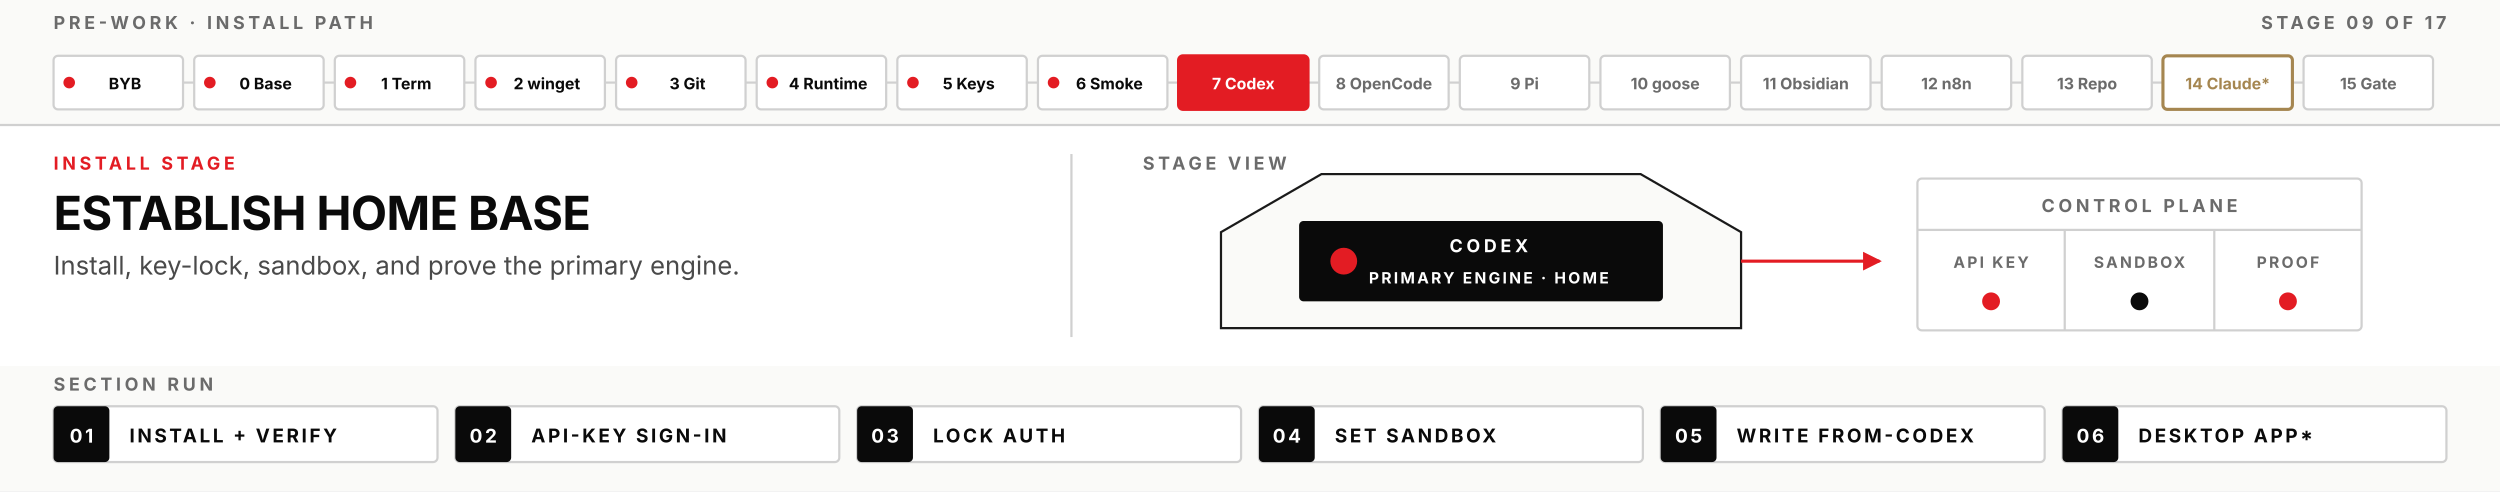
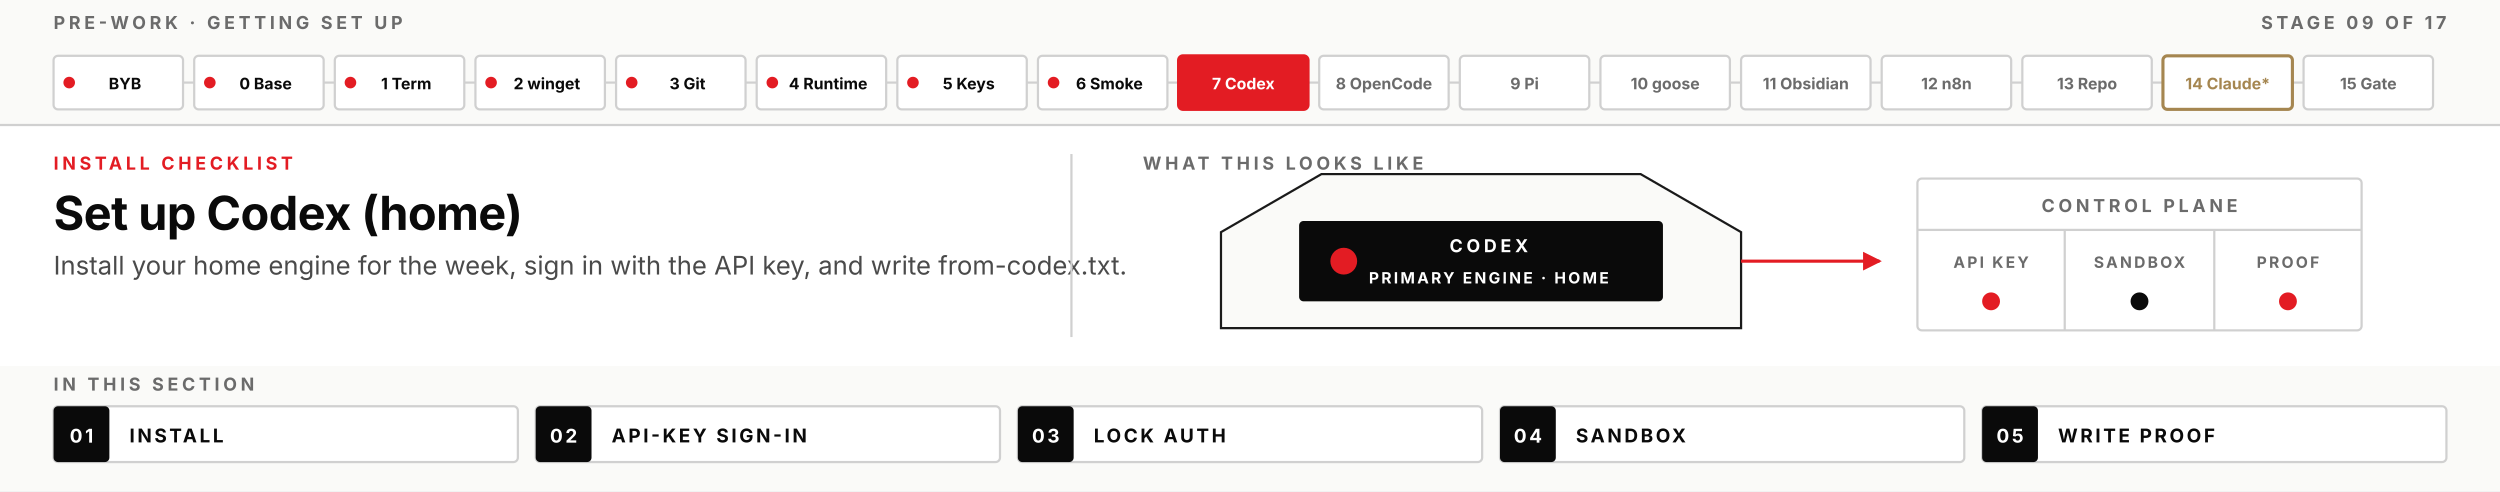
<svg xmlns="http://www.w3.org/2000/svg" viewBox="0 0 1120 220" role="img" aria-labelledby="title-install-pre-work-7-codex-your-home-for-the-week">
  <defs>
    <marker id="arrow" viewBox="0 0 8 8" refX="7" refY="4" markerWidth="6" markerHeight="6" orient="auto-start-reverse">
      <path d="M0 0 8 4 0 8Z" fill="#0A0A0A" />
    </marker>
    <marker id="arrow-red" viewBox="0 0 8 8" refX="7" refY="4" markerWidth="6" markerHeight="6" orient="auto-start-reverse">
      <path d="M0 0 8 4 0 8Z" fill="#E31C23" />
    </marker>
    <style>
      text { font-family: system-ui, "Inter", "Helvetica Neue", Arial, sans-serif; fill: #0A0A0A; }
      .micro { font-size: 8px; font-weight: 650; letter-spacing: 1.65px; }
      .tiny { font-size: 7px; font-weight: 650; letter-spacing: 1px; }
      .railtext { font-size: 7.1px; font-weight: 650; }
      .title { font-size: 21px; font-weight: 680; letter-spacing: -0.25px; }
      .purpose { font-size: 11.5px; font-weight: 430; fill: #4A4A4A; }
      .caption { font-size: 8.5px; font-weight: 650; letter-spacing: 1.15px; }
      .body { font-size: 9.5px; font-weight: 520; }
      .muted { fill: #6B6B6B; }
      .white { fill: #FFFFFF; }
      .red { fill: #E31C23; }
      .gold { fill: #A58650; }
      .line { fill: none; stroke: #0A0A0A; stroke-width: 1.35; vector-effect: non-scaling-stroke; }
      .hair { fill: none; stroke: #D0D0D0; stroke-width: 1; vector-effect: non-scaling-stroke; }
      .redline { fill: none; stroke: #E31C23; stroke-width: 1.4; vector-effect: non-scaling-stroke; }
      .goldline { fill: none; stroke: #A58650; stroke-width: 1.35; vector-effect: non-scaling-stroke; }
      .dash { stroke-dasharray: 5 4; }
    </style>
  </defs>
  <rect width="1120" height="220" fill="#FFFFFF" />
  <rect x="0" y="0" width="1120" height="56" fill="#FAFAF8" />
-   <text x="24" y="13" class="micro muted">PRE-WORK · INSTALL PATH</text>
+   <text x="24" y="13" class="micro muted">PRE-WORK · GETTING SET UP</text>
  <text x="1096" y="13" class="micro muted" text-anchor="end">STAGE 09 OF 17</text>
  <path d="M53 37H1061" class="hair" />
  <rect x="24" y="25" width="58" height="24" rx="2" fill="#FFFFFF" stroke="#D0D0D0" stroke-width="1" />
  <circle cx="31" cy="37" r="2.6" fill="#E31C23" />
  <text x="56" y="40" class="railtext" text-anchor="middle">BYB</text>
  <rect x="87" y="25" width="58" height="24" rx="2" fill="#FFFFFF" stroke="#D0D0D0" stroke-width="1" />
  <circle cx="94" cy="37" r="2.6" fill="#E31C23" />
  <text x="119" y="40" class="railtext" text-anchor="middle">0 Base</text>
  <rect x="150" y="25" width="58" height="24" rx="2" fill="#FFFFFF" stroke="#D0D0D0" stroke-width="1" />
  <circle cx="157" cy="37" r="2.6" fill="#E31C23" />
  <text x="182" y="40" class="railtext" text-anchor="middle">1 Term</text>
  <rect x="213" y="25" width="58" height="24" rx="2" fill="#FFFFFF" stroke="#D0D0D0" stroke-width="1" />
  <circle cx="220" cy="37" r="2.6" fill="#E31C23" />
  <text x="245" y="40" class="railtext" text-anchor="middle">2 winget</text>
  <rect x="276" y="25" width="58" height="24" rx="2" fill="#FFFFFF" stroke="#D0D0D0" stroke-width="1" />
  <circle cx="283" cy="37" r="2.6" fill="#E31C23" />
  <text x="308" y="40" class="railtext" text-anchor="middle">3 Git</text>
  <rect x="339" y="25" width="58" height="24" rx="2" fill="#FFFFFF" stroke="#D0D0D0" stroke-width="1" />
  <circle cx="346" cy="37" r="2.6" fill="#E31C23" />
  <text x="371" y="40" class="railtext" text-anchor="middle">4 Runtime</text>
  <rect x="402" y="25" width="58" height="24" rx="2" fill="#FFFFFF" stroke="#D0D0D0" stroke-width="1" />
  <circle cx="409" cy="37" r="2.6" fill="#E31C23" />
  <text x="434" y="40" class="railtext" text-anchor="middle">5 Keys</text>
  <rect x="465" y="25" width="58" height="24" rx="2" fill="#FFFFFF" stroke="#D0D0D0" stroke-width="1" />
  <circle cx="472" cy="37" r="2.6" fill="#E31C23" />
  <text x="497" y="40" class="railtext" text-anchor="middle">6 Smoke</text>
  <rect x="528" y="25" width="58" height="24" rx="2" fill="#E31C23" stroke="#E31C23" stroke-width="1.4" />
  <text x="557" y="40" class="railtext white" text-anchor="middle">7 Codex</text>
  <rect x="591" y="25" width="58" height="24" rx="2" fill="#FFFFFF" stroke="#D0D0D0" stroke-width="1" />
  <text x="620" y="40" class="railtext muted" text-anchor="middle">8 OpenCode</text>
  <rect x="654" y="25" width="58" height="24" rx="2" fill="#FFFFFF" stroke="#D0D0D0" stroke-width="1" />
  <text x="683" y="40" class="railtext muted" text-anchor="middle">9 Pi</text>
  <rect x="717" y="25" width="58" height="24" rx="2" fill="#FFFFFF" stroke="#D0D0D0" stroke-width="1" />
  <text x="746" y="40" class="railtext muted" text-anchor="middle">10 goose</text>
  <rect x="780" y="25" width="58" height="24" rx="2" fill="#FFFFFF" stroke="#D0D0D0" stroke-width="1" />
  <text x="809" y="40" class="railtext muted" text-anchor="middle">11 Obsidian</text>
  <rect x="843" y="25" width="58" height="24" rx="2" fill="#FFFFFF" stroke="#D0D0D0" stroke-width="1" />
  <text x="872" y="40" class="railtext muted" text-anchor="middle">12 n8n</text>
  <rect x="906" y="25" width="58" height="24" rx="2" fill="#FFFFFF" stroke="#D0D0D0" stroke-width="1" />
  <text x="935" y="40" class="railtext muted" text-anchor="middle">13 Repo</text>
  <rect x="969" y="25" width="58" height="24" rx="2" fill="#FFFFFF" stroke="#A58650" stroke-width="1.4" />
  <text x="998" y="40" class="railtext gold" text-anchor="middle">14 Claude*</text>
  <rect x="1032" y="25" width="58" height="24" rx="2" fill="#FFFFFF" stroke="#D0D0D0" stroke-width="1" />
  <text x="1061" y="40" class="railtext muted" text-anchor="middle">15 Gate</text>
  <path d="M0 56H1120" class="hair" />
-   <text x="24" y="76" class="micro red">INSTALL STAGE</text>
-   <text x="24" y="103" class="title">ESTABLISH HOME BASE</text>
-   <text x="24" y="123" class="purpose">Install, key-lock, sandbox, and prove the primary engine.</text>
+   <text x="24" y="76" class="micro red">INSTALL CHECKLIST</text>
+   <text x="24" y="103" class="title">Set up Codex (home)</text>
+   <text x="24" y="123" class="purpose">Install your home engine for the week, sign in with the API key, and write from-codex.txt.</text>
  <path d="M480 69V151" class="hair" />
-   <text x="512" y="76" class="micro muted">STAGE VIEW</text>
+   <text x="512" y="76" class="micro muted">WHAT THIS LOOKS LIKE</text>
  <g aria-label="Codex primary engine home base">
    <path d="M547 104L592 78H735L780 104V147H547Z" fill="#FAFAF8" stroke="#1A1A1A" />
    <rect x="582" y="99" width="163" height="36" rx="2" fill="#0A0A0A" />
    <circle cx="602" cy="117" r="6" fill="#E31C23" />
    <text x="667" y="113" class="micro white" text-anchor="middle">CODEX</text>
    <text x="667" y="127" class="tiny white" text-anchor="middle">PRIMARY ENGINE · HOME</text>
    <path d="M780 117H842" class="redline" marker-end="url(#arrow-red)" />
    <rect x="859" y="80" width="199" height="68" rx="2" fill="#FFFFFF" stroke="#D0D0D0" />
    <path d="M859 103H1058M925 103V148M992 103V148" class="hair" />
    <text x="958.5" y="95" class="micro muted" text-anchor="middle">CONTROL PLANE</text>
    <text x="892" y="120" class="tiny muted" text-anchor="middle">API KEY</text>
    <text x="958.5" y="120" class="tiny muted" text-anchor="middle">SANDBOX</text>
    <text x="1025" y="120" class="tiny muted" text-anchor="middle">PROOF</text>
    <circle cx="892" cy="135" r="4" fill="#E31C23" />
    <circle cx="958.5" cy="135" r="4" fill="#0A0A0A" />
    <circle cx="1025" cy="135" r="4" fill="#E31C23" />
  </g>
  <rect x="0" y="164" width="1120" height="56" fill="#FAFAF8" />
-   <text x="24" y="175" class="micro muted">SECTION RUN</text>
-   <rect x="24.00" y="182" width="172.00" height="25" rx="2" fill="#FFFFFF" stroke="#D0D0D0" />
+   <text x="24" y="175" class="micro muted">IN THIS SECTION</text>
+   <rect x="24.00" y="182" width="208.00" height="25" rx="2" fill="#FFFFFF" stroke="#D0D0D0" />
  <rect x="24.00" y="182" width="25" height="25" rx="2" fill="#0A0A0A" />
  <text x="36.50" y="198.3" class="caption white" text-anchor="middle">01</text>
-   <text x="58.00" y="198.2" class="caption">INSTALL + VERIFY</text>
-   <rect x="204.00" y="182" width="172.00" height="25" rx="2" fill="#FFFFFF" stroke="#D0D0D0" />
-   <rect x="204.00" y="182" width="25" height="25" rx="2" fill="#0A0A0A" />
-   <text x="216.50" y="198.3" class="caption white" text-anchor="middle">02</text>
-   <text x="238.00" y="198.2" class="caption">API-KEY SIGN-IN</text>
-   <rect x="384.00" y="182" width="172.00" height="25" rx="2" fill="#FFFFFF" stroke="#D0D0D0" />
-   <rect x="384.00" y="182" width="25" height="25" rx="2" fill="#0A0A0A" />
-   <text x="396.50" y="198.3" class="caption white" text-anchor="middle">03</text>
-   <text x="418.00" y="198.2" class="caption">LOCK AUTH</text>
-   <rect x="564.00" y="182" width="172.00" height="25" rx="2" fill="#FFFFFF" stroke="#D0D0D0" />
-   <rect x="564.00" y="182" width="25" height="25" rx="2" fill="#0A0A0A" />
-   <text x="576.50" y="198.3" class="caption white" text-anchor="middle">04</text>
-   <text x="598.00" y="198.2" class="caption">SET SANDBOX</text>
-   <rect x="744.00" y="182" width="172.00" height="25" rx="2" fill="#FFFFFF" stroke="#D0D0D0" />
-   <rect x="744.00" y="182" width="25" height="25" rx="2" fill="#0A0A0A" />
-   <text x="756.50" y="198.3" class="caption white" text-anchor="middle">05</text>
-   <text x="778.00" y="198.2" class="caption">WRITE FROM-CODEX</text>
-   <rect x="924.00" y="182" width="172.00" height="25" rx="2" fill="#FFFFFF" stroke="#D0D0D0" />
-   <rect x="924.00" y="182" width="25" height="25" rx="2" fill="#0A0A0A" />
-   <text x="936.50" y="198.3" class="caption white" text-anchor="middle">06</text>
-   <text x="958.00" y="198.2" class="caption">DESKTOP APP*</text>
+   <text x="58.00" y="198.2" class="caption">INSTALL</text>
+   <rect x="240.00" y="182" width="208.00" height="25" rx="2" fill="#FFFFFF" stroke="#D0D0D0" />
+   <rect x="240.00" y="182" width="25" height="25" rx="2" fill="#0A0A0A" />
+   <text x="252.50" y="198.3" class="caption white" text-anchor="middle">02</text>
+   <text x="274.00" y="198.2" class="caption">API-KEY SIGN-IN</text>
+   <rect x="456.00" y="182" width="208.00" height="25" rx="2" fill="#FFFFFF" stroke="#D0D0D0" />
+   <rect x="456.00" y="182" width="25" height="25" rx="2" fill="#0A0A0A" />
+   <text x="468.50" y="198.3" class="caption white" text-anchor="middle">03</text>
+   <text x="490.00" y="198.2" class="caption">LOCK AUTH</text>
+   <rect x="672.00" y="182" width="208.00" height="25" rx="2" fill="#FFFFFF" stroke="#D0D0D0" />
+   <rect x="672.00" y="182" width="25" height="25" rx="2" fill="#0A0A0A" />
+   <text x="684.50" y="198.3" class="caption white" text-anchor="middle">04</text>
+   <text x="706.00" y="198.2" class="caption">SANDBOX</text>
+   <rect x="888.00" y="182" width="208.00" height="25" rx="2" fill="#FFFFFF" stroke="#D0D0D0" />
+   <rect x="888.00" y="182" width="25" height="25" rx="2" fill="#0A0A0A" />
+   <text x="900.50" y="198.3" class="caption white" text-anchor="middle">05</text>
+   <text x="922.00" y="198.2" class="caption">WRITE PROOF</text>
</svg>
